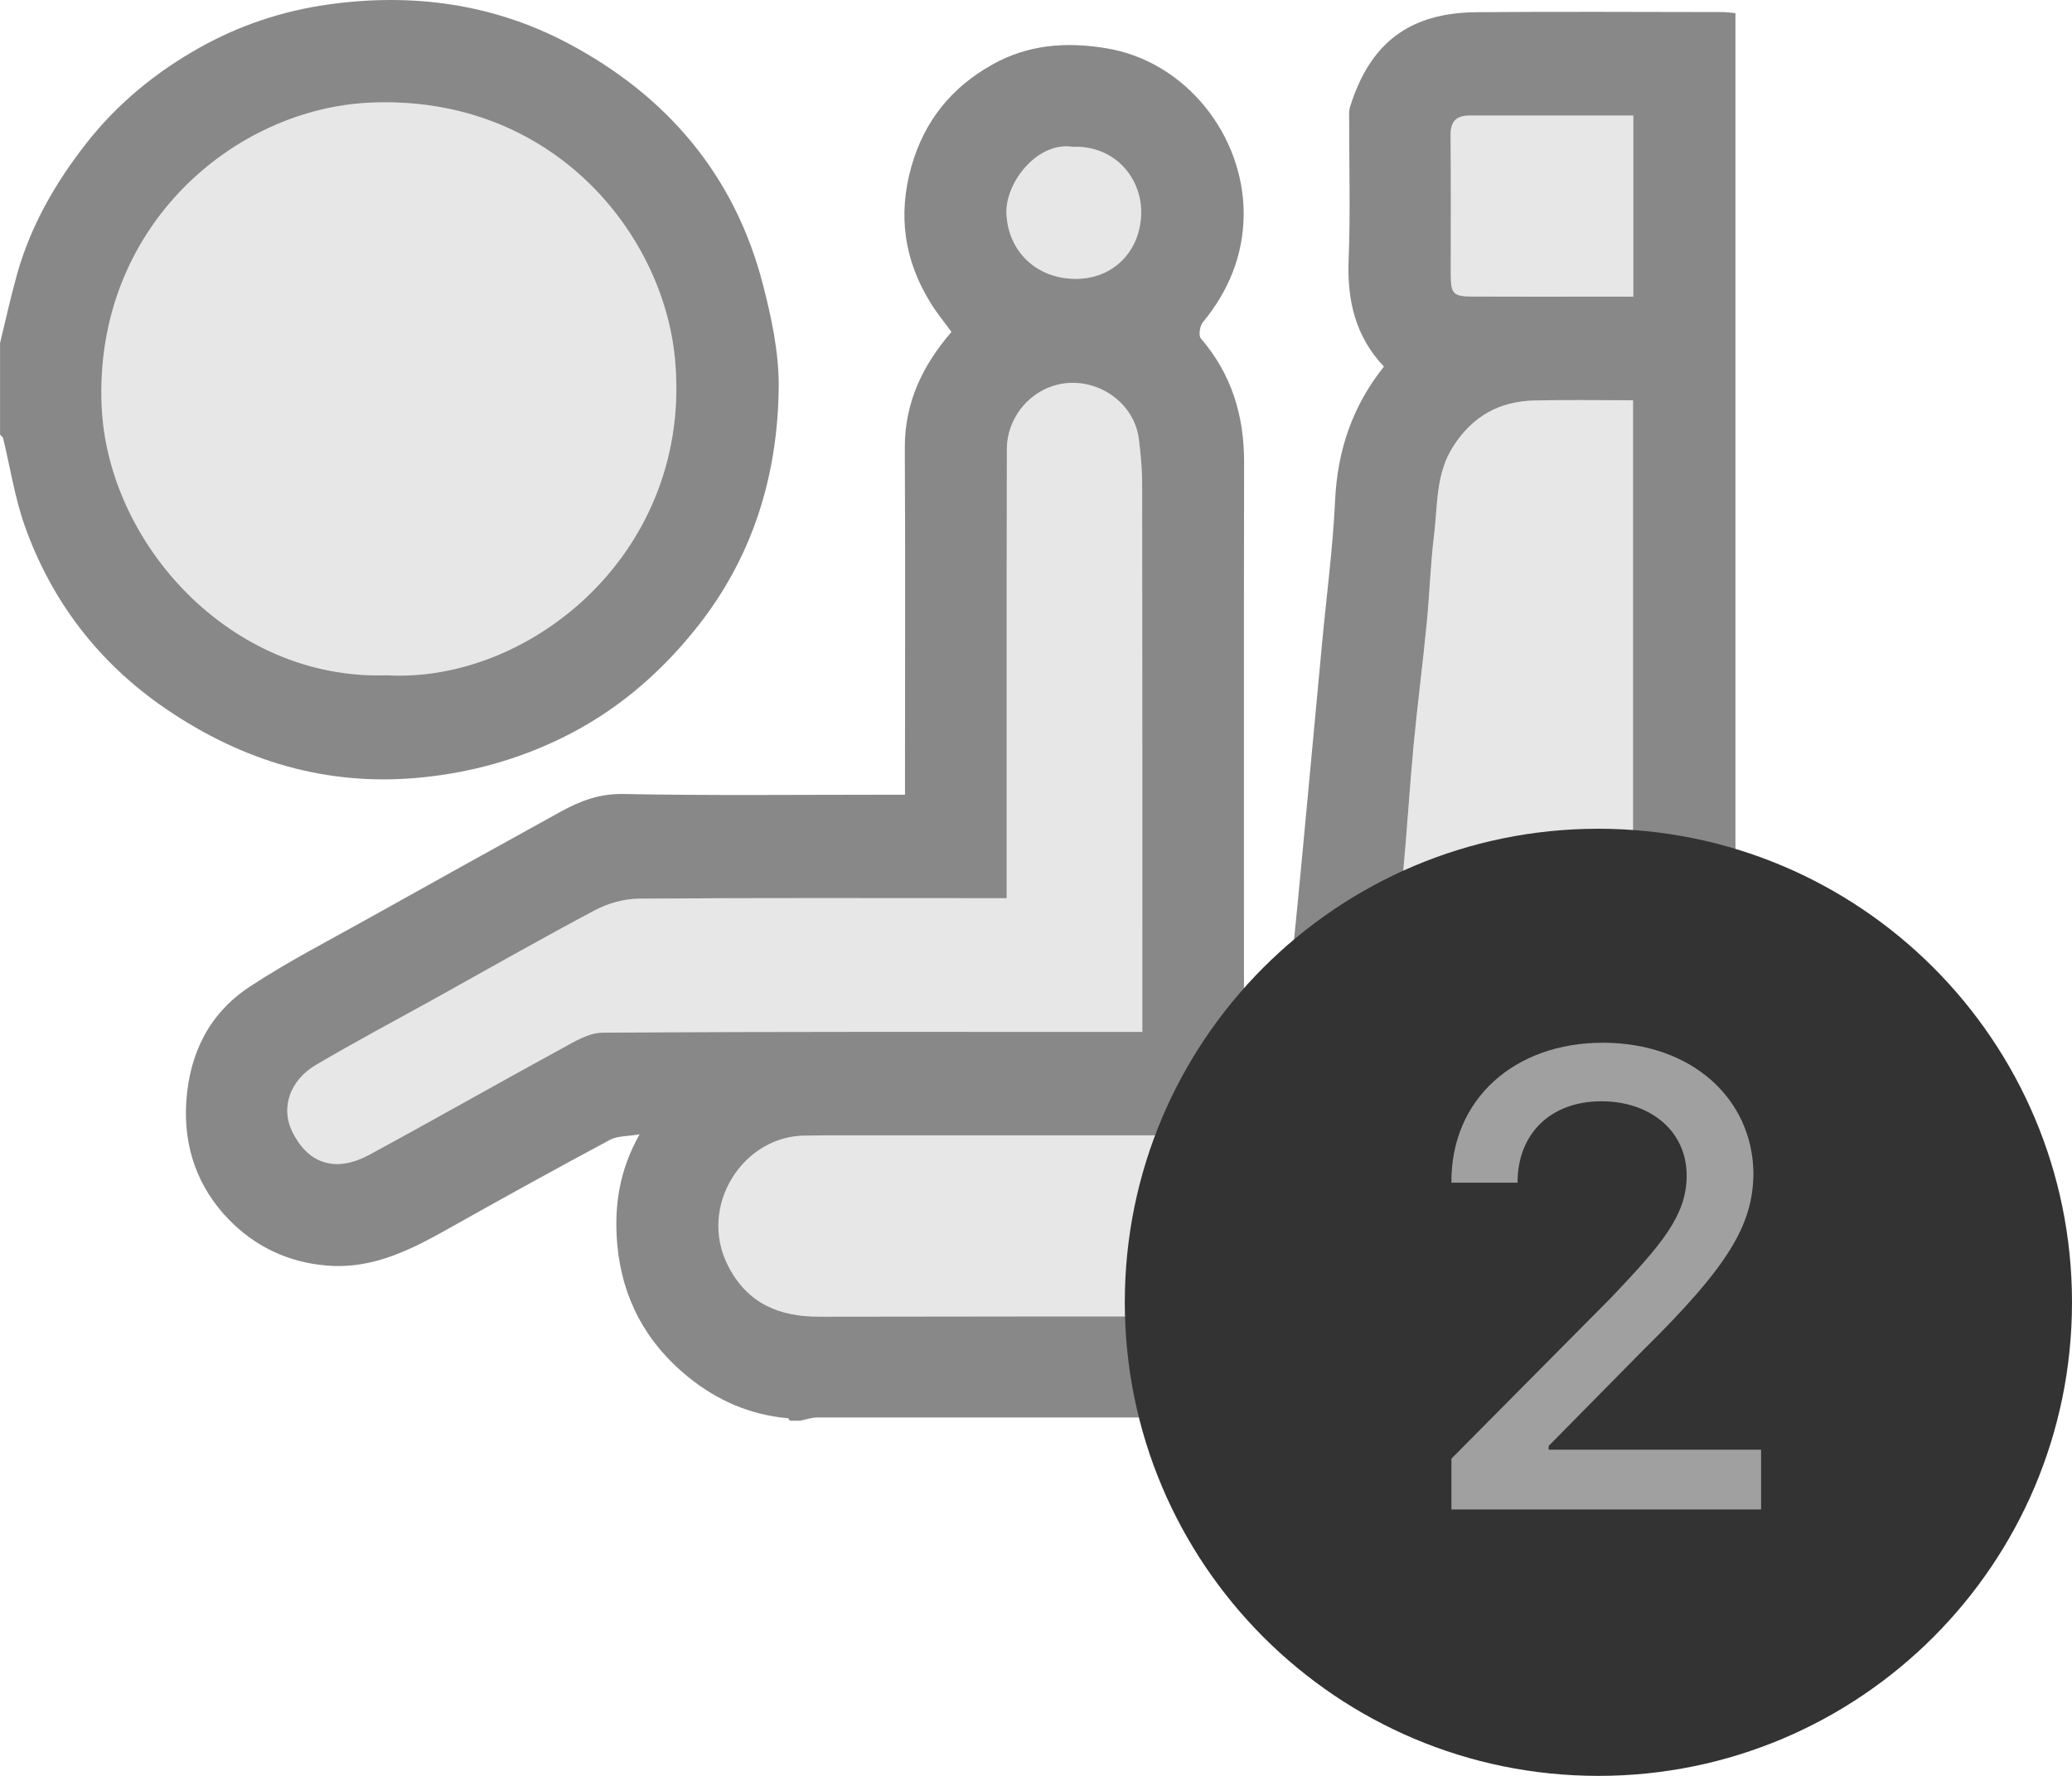
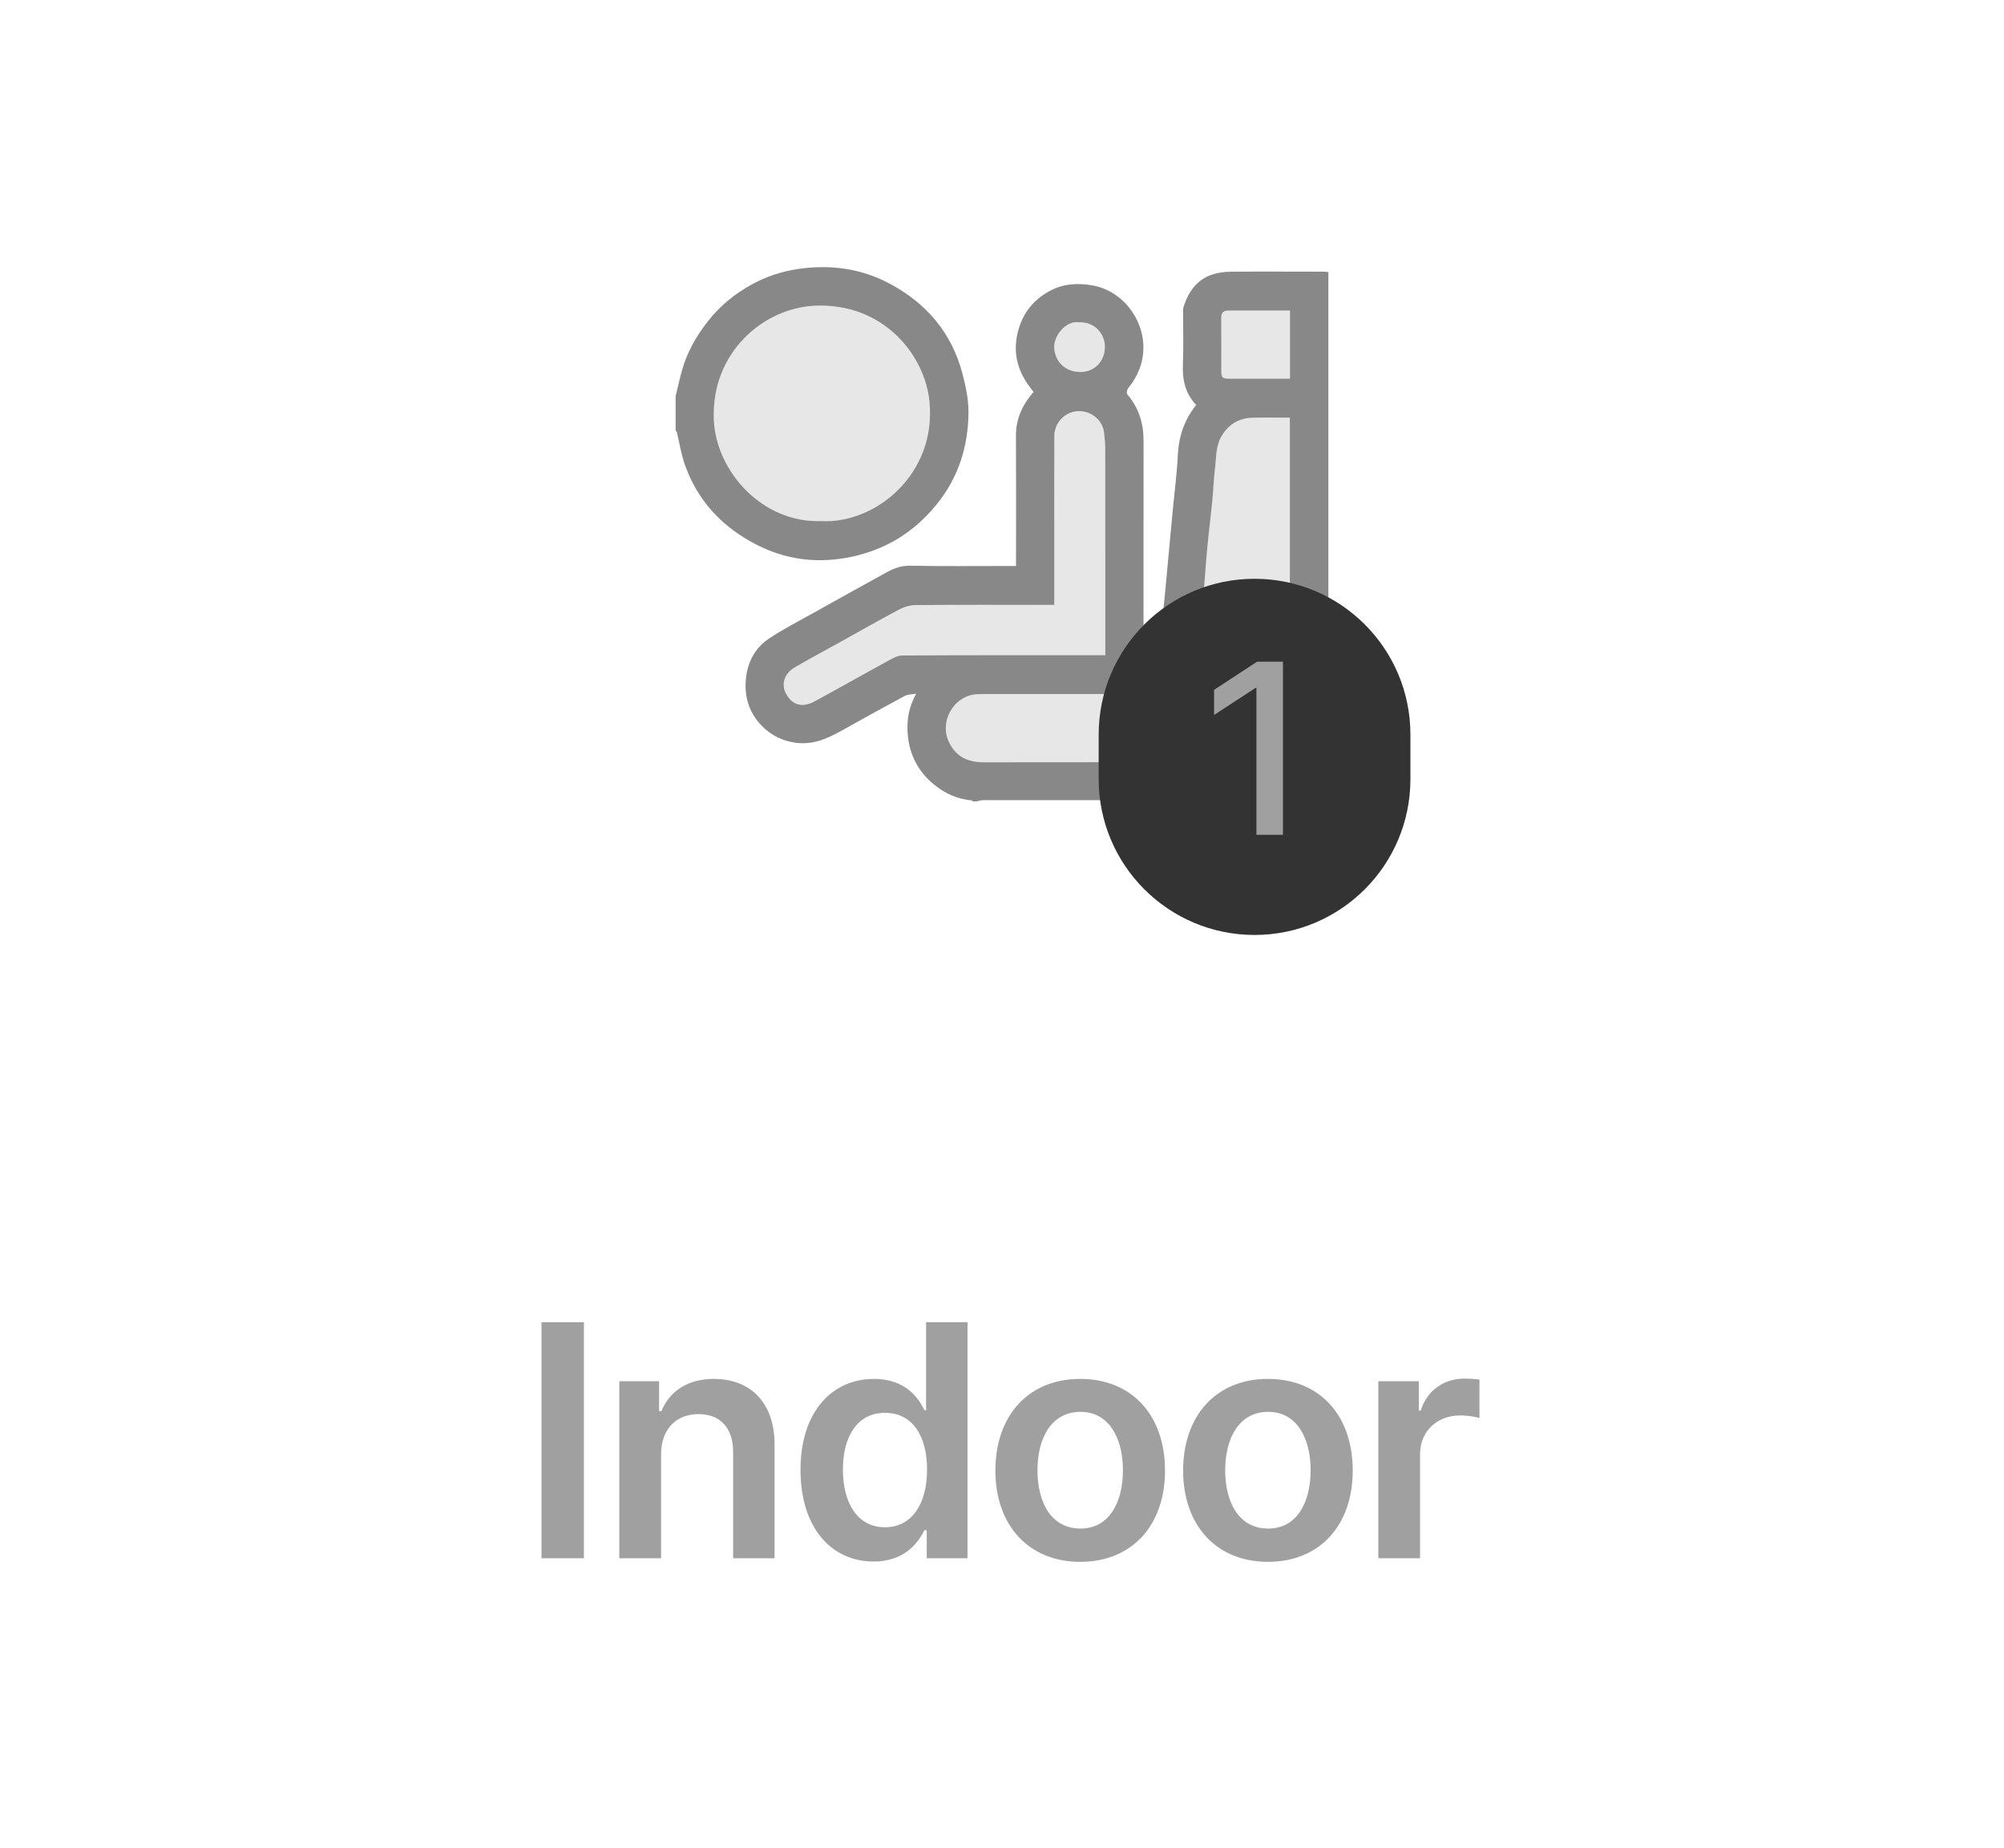
- <svg xmlns="http://www.w3.org/2000/svg" width="35" height="30" viewBox="0 0 35 30" fill="none">
-   <path d="M13.512 24H13.341C13.33 23.985 13.321 23.958 13.309 23.958C12.671 23.903 12.108 23.655 11.617 23.255C10.912 22.681 10.509 21.933 10.427 21.025C10.371 20.394 10.454 19.781 10.804 19.162C10.593 19.198 10.43 19.188 10.306 19.254C9.429 19.724 8.557 20.204 7.689 20.692C7.012 21.072 6.348 21.447 5.518 21.379C4.856 21.324 4.303 21.051 3.866 20.602C3.342 20.063 3.096 19.384 3.147 18.608C3.201 17.792 3.536 17.121 4.21 16.674C4.845 16.253 5.528 15.904 6.194 15.531C7.286 14.92 8.382 14.313 9.478 13.708C9.802 13.53 10.126 13.406 10.525 13.413C12.013 13.442 13.502 13.425 14.991 13.425H15.287C15.287 13.305 15.287 13.212 15.287 13.118C15.287 11.268 15.294 9.417 15.284 7.567C15.28 6.794 15.591 6.165 16.072 5.607C15.953 5.443 15.822 5.286 15.716 5.112C15.272 4.392 15.163 3.629 15.397 2.807C15.616 2.041 16.071 1.479 16.758 1.093C17.363 0.753 18.001 0.703 18.68 0.814C20.033 1.032 21.018 2.295 21.008 3.629C21.002 4.31 20.755 4.917 20.317 5.446C20.267 5.508 20.243 5.668 20.284 5.716C20.804 6.32 21.016 7.02 21.015 7.807C21.01 10.907 21.013 14.008 21.013 17.108V17.403H21.687C21.75 16.839 21.817 16.291 21.872 15.742C21.953 14.94 22.026 14.136 22.102 13.333C22.179 12.512 22.255 11.691 22.332 10.869C22.407 10.067 22.514 9.265 22.552 8.461C22.591 7.616 22.84 6.866 23.377 6.193C22.892 5.681 22.753 5.069 22.781 4.381C22.812 3.601 22.789 2.818 22.79 2.035C22.79 1.959 22.782 1.879 22.804 1.808C23.141 0.726 23.807 0.216 24.94 0.206C26.324 0.194 27.708 0.203 29.091 0.204C29.163 0.204 29.235 0.215 29.315 0.222V0.473C29.315 8.219 29.315 15.966 29.315 23.712C29.315 23.788 29.31 23.864 29.307 23.94C29.221 23.941 29.136 23.944 29.05 23.944C23.967 23.944 18.884 23.944 13.802 23.946C13.706 23.946 13.609 23.982 13.513 24.001L13.512 24ZM17.005 15.173H16.662C14.707 15.173 12.75 15.166 10.795 15.181C10.546 15.183 10.276 15.257 10.056 15.373C9.134 15.862 8.227 16.379 7.315 16.886C6.654 17.252 5.986 17.607 5.335 17.991C4.897 18.249 4.747 18.707 4.926 19.092C5.189 19.657 5.66 19.82 6.238 19.508C7.322 18.921 8.393 18.31 9.476 17.72C9.696 17.6 9.942 17.446 10.176 17.445C13.115 17.425 16.054 17.432 18.992 17.432H19.296C19.296 17.309 19.296 17.207 19.296 17.104C19.296 14.129 19.297 11.153 19.293 8.177C19.293 7.924 19.269 7.67 19.238 7.419C19.156 6.757 18.45 6.317 17.802 6.515C17.343 6.655 17.01 7.094 17.008 7.583C17.004 8.957 17.005 10.33 17.005 11.704C17.005 12.847 17.005 13.991 17.005 15.173V15.173ZM27.588 19.179H27.253C22.816 19.179 18.379 19.179 13.942 19.179C13.837 19.179 13.732 19.185 13.627 19.184C12.56 19.167 11.777 20.375 12.302 21.39C12.63 22.024 13.162 22.245 13.851 22.243C18.355 22.235 22.859 22.239 27.363 22.239H27.589V19.179L27.588 19.179ZM27.585 17.419V6.762C27.022 6.762 26.47 6.752 25.92 6.765C25.333 6.779 24.88 7.025 24.551 7.535C24.248 8.005 24.287 8.531 24.224 9.04C24.163 9.534 24.149 10.034 24.1 10.53C24.033 11.219 23.943 11.906 23.878 12.596C23.811 13.306 23.769 14.02 23.702 14.731C23.618 15.623 23.519 16.513 23.425 17.419H27.585H27.585ZM27.59 1.952C26.652 1.952 25.738 1.952 24.824 1.952C24.602 1.952 24.501 2.048 24.503 2.281C24.511 3.061 24.505 3.843 24.506 4.624C24.506 4.966 24.543 5.008 24.88 5.01C25.576 5.014 26.271 5.011 26.967 5.011C27.172 5.011 27.378 5.011 27.59 5.011V1.952H27.59ZM18.122 2.48C17.525 2.386 16.976 3.085 17.001 3.615C17.031 4.246 17.51 4.719 18.189 4.711C18.818 4.703 19.264 4.235 19.277 3.605C19.289 3.027 18.853 2.458 18.122 2.479V2.48Z" fill="#888888" />
-   <path d="M0 5.799C0.095 5.41 0.18 5.018 0.288 4.633C0.519 3.811 0.936 3.087 1.462 2.416C1.99 1.743 2.642 1.213 3.38 0.8C4.05 0.426 4.778 0.183 5.544 0.076C6.961 -0.123 8.328 0.061 9.592 0.73C11.258 1.612 12.407 2.952 12.886 4.801C13.032 5.365 13.158 5.955 13.154 6.532C13.14 8.046 12.709 9.437 11.74 10.638C11.118 11.41 10.378 12.034 9.488 12.468C8.744 12.831 7.959 13.049 7.128 13.133C5.531 13.294 4.1 12.86 2.8 11.973C1.676 11.206 0.87 10.162 0.415 8.875C0.248 8.4 0.172 7.892 0.052 7.401C0.047 7.379 0.018 7.363 0.001 7.344C0.001 6.829 0.001 6.314 0.001 5.798L0 5.799ZM6.532 11.408C8.973 11.544 11.717 9.303 11.4 6.047C11.194 3.928 9.316 1.596 6.251 1.734C3.949 1.838 1.59 3.835 1.717 6.856C1.815 9.172 3.887 11.493 6.532 11.408Z" fill="#888888" />
+ <svg xmlns="http://www.w3.org/2000/svg" width="90" height="83" viewBox="0 0 90 83" fill="none">
+   <path d="M43.855 36H43.683C43.673 35.985 43.663 35.958 43.652 35.958C43.013 35.903 42.451 35.655 41.96 35.255C41.254 34.681 40.852 33.932 40.77 33.025C40.713 32.394 40.797 31.781 41.147 31.162C40.936 31.198 40.773 31.188 40.649 31.254C39.772 31.724 38.9 32.205 38.032 32.692C37.355 33.072 36.691 33.447 35.861 33.379C35.199 33.324 34.646 33.051 34.209 32.602C33.684 32.063 33.439 31.384 33.49 30.608C33.543 29.792 33.879 29.121 34.553 28.674C35.188 28.253 35.871 27.904 36.537 27.531C37.629 26.92 38.724 26.313 39.821 25.708C40.145 25.53 40.469 25.406 40.868 25.413C42.356 25.442 43.845 25.425 45.333 25.425H45.63C45.63 25.305 45.63 25.212 45.63 25.118C45.63 23.267 45.637 21.417 45.627 19.567C45.623 18.794 45.934 18.165 46.415 17.607C46.296 17.443 46.165 17.286 46.059 17.112C45.615 16.392 45.506 15.629 45.74 14.807C45.959 14.041 46.414 13.479 47.101 13.093C47.706 12.753 48.344 12.703 49.023 12.814C50.376 13.032 51.361 14.295 51.35 15.629C51.345 16.31 51.098 16.917 50.66 17.446C50.61 17.508 50.586 17.668 50.627 17.716C51.147 18.32 51.359 19.02 51.358 19.807C51.353 22.907 51.356 26.008 51.356 29.108V29.403H52.03C52.093 28.839 52.16 28.291 52.215 27.742C52.296 26.94 52.369 26.137 52.444 25.333C52.522 24.512 52.597 23.691 52.674 22.869C52.75 22.067 52.857 21.265 52.895 20.461C52.934 19.616 53.183 18.866 53.72 18.193C53.234 17.681 53.096 17.069 53.124 16.381C53.155 15.601 53.132 14.818 53.133 14.035C53.133 13.959 53.125 13.879 53.147 13.808C53.484 12.726 54.15 12.216 55.283 12.206C56.667 12.194 58.05 12.203 59.434 12.204C59.506 12.204 59.578 12.215 59.658 12.222V12.473C59.658 20.219 59.658 27.965 59.658 35.712C59.658 35.788 59.653 35.864 59.65 35.94C59.564 35.941 59.478 35.944 59.392 35.944C54.31 35.944 49.227 35.944 44.145 35.946C44.048 35.946 43.952 35.982 43.855 36.001L43.855 36ZM47.348 27.173H47.005C45.049 27.173 43.093 27.166 41.137 27.181C40.889 27.183 40.619 27.257 40.398 27.373C39.477 27.862 38.569 28.379 37.657 28.886C36.996 29.252 36.329 29.607 35.678 29.991C35.24 30.249 35.09 30.707 35.269 31.092C35.532 31.657 36.003 31.82 36.581 31.508C37.665 30.921 38.736 30.31 39.818 29.72C40.039 29.6 40.284 29.446 40.519 29.445C43.457 29.425 46.396 29.432 49.335 29.432H49.638C49.638 29.309 49.638 29.207 49.638 29.104C49.638 26.128 49.639 23.153 49.636 20.177C49.636 19.924 49.612 19.67 49.581 19.419C49.498 18.757 48.793 18.317 48.145 18.515C47.685 18.655 47.353 19.094 47.351 19.583C47.346 20.957 47.348 22.33 47.348 23.703C47.348 24.847 47.348 25.991 47.348 27.173V27.173ZM57.931 31.179H57.596C53.159 31.179 48.722 31.179 44.285 31.179C44.18 31.179 44.075 31.185 43.97 31.184C42.903 31.167 42.12 32.376 42.645 33.39C42.973 34.024 43.505 34.245 44.193 34.243C48.697 34.235 53.202 34.239 57.706 34.239H57.932V31.179L57.931 31.179ZM57.928 29.419V18.762C57.364 18.762 56.813 18.752 56.263 18.765C55.675 18.779 55.223 19.025 54.894 19.535C54.591 20.005 54.63 20.531 54.567 21.04C54.506 21.534 54.492 22.034 54.443 22.53C54.375 23.219 54.286 23.906 54.221 24.596C54.154 25.306 54.112 26.02 54.045 26.731C53.961 27.623 53.862 28.513 53.768 29.419H57.928H57.928ZM57.932 13.952C56.994 13.952 56.08 13.952 55.166 13.952C54.945 13.952 54.843 14.048 54.846 14.28C54.853 15.061 54.848 15.843 54.849 16.624C54.849 16.966 54.886 17.009 55.223 17.01C55.919 17.014 56.614 17.011 57.31 17.011C57.515 17.011 57.721 17.011 57.933 17.011V13.952H57.932ZM48.465 14.48C47.868 14.386 47.319 15.085 47.344 15.615C47.374 16.246 47.852 16.719 48.532 16.711C49.161 16.703 49.606 16.235 49.62 15.605C49.632 15.027 49.196 14.458 48.465 14.479V14.48Z" fill="#888888" />
+   <path d="M30.342 17.799C30.437 17.41 30.522 17.018 30.63 16.633C30.86 15.81 31.277 15.086 31.804 14.416C32.332 13.743 32.984 13.213 33.722 12.8C34.392 12.426 35.12 12.183 35.885 12.076C37.303 11.877 38.67 12.061 39.933 12.73C41.599 13.612 42.749 14.952 43.228 16.801C43.374 17.365 43.5 17.955 43.495 18.532C43.482 20.046 43.05 21.437 42.082 22.638C41.459 23.41 40.72 24.035 39.83 24.468C39.086 24.831 38.301 25.049 37.469 25.133C35.873 25.294 34.441 24.86 33.142 23.973C32.018 23.206 31.212 22.162 30.757 20.875C30.59 20.399 30.514 19.892 30.394 19.401C30.389 19.379 30.36 19.363 30.342 19.344C30.342 18.829 30.342 18.314 30.342 17.798L30.342 17.799ZM36.873 23.408C39.314 23.544 42.059 21.303 41.742 18.047C41.536 15.928 39.658 13.596 36.593 13.734C34.291 13.838 31.931 15.835 32.059 18.856C32.156 21.172 34.229 23.494 36.873 23.408Z" fill="#888888" />
  <g opacity="0.2">
-     <path d="M17.006 15.172C17.006 13.991 17.006 12.847 17.006 11.703C17.006 10.329 17.005 8.956 17.009 7.583C17.011 7.093 17.343 6.654 17.803 6.514C18.451 6.316 19.156 6.756 19.239 7.418C19.27 7.669 19.294 7.923 19.294 8.176C19.299 11.152 19.297 14.128 19.297 17.104C19.297 17.206 19.297 17.308 19.297 17.432H18.993C16.055 17.432 13.116 17.425 10.177 17.444C9.943 17.445 9.697 17.599 9.477 17.719C8.394 18.309 7.323 18.921 6.239 19.507C5.661 19.82 5.19 19.657 4.927 19.091C4.748 18.706 4.898 18.249 5.336 17.99C5.987 17.606 6.655 17.252 7.316 16.885C8.228 16.378 9.135 15.861 10.057 15.373C10.277 15.256 10.547 15.182 10.796 15.181C12.752 15.165 14.708 15.172 16.663 15.172H17.006V15.172Z" fill="#888888" />
-     <path d="M27.589 19.179V22.239H27.363C22.859 22.239 18.355 22.235 13.851 22.243C13.163 22.244 12.63 22.024 12.302 21.391C11.777 20.375 12.56 19.168 13.627 19.184C13.732 19.186 13.837 19.18 13.942 19.18C18.379 19.18 22.816 19.18 27.253 19.18H27.588L27.589 19.179Z" fill="#888888" />
-     <path d="M27.586 17.418H23.426C23.52 16.512 23.619 15.622 23.703 14.73C23.77 14.019 23.812 13.306 23.879 12.595C23.944 11.905 24.033 11.218 24.101 10.529C24.15 10.033 24.164 9.534 24.225 9.04C24.288 8.53 24.249 8.005 24.552 7.534C24.881 7.024 25.333 6.778 25.921 6.764C26.471 6.752 27.022 6.761 27.586 6.761V17.418H27.586Z" fill="#888888" />
-     <path d="M27.591 1.952V5.011C27.379 5.011 27.173 5.011 26.968 5.011C26.272 5.011 25.577 5.014 24.881 5.01C24.544 5.008 24.507 4.966 24.507 4.624C24.506 3.842 24.511 3.062 24.504 2.28C24.502 2.048 24.603 1.952 24.825 1.952C25.738 1.953 26.652 1.952 27.59 1.952H27.591Z" fill="#888888" />
-     <path d="M18.124 2.479C18.855 2.457 19.29 3.027 19.278 3.605C19.264 4.234 18.82 4.703 18.191 4.711C17.511 4.719 17.033 4.246 17.003 3.615C16.977 3.085 17.527 2.385 18.124 2.48V2.479Z" fill="#888888" />
-     <path d="M6.532 11.408C3.888 11.493 1.815 9.172 1.718 6.856C1.59 3.836 3.949 1.837 6.252 1.734C9.317 1.596 11.195 3.927 11.401 6.047C11.718 9.303 8.973 11.544 6.532 11.408Z" fill="#888888" />
+     <path d="M47.347 27.172C47.347 25.991 47.347 24.847 47.347 23.703C47.347 22.329 47.346 20.956 47.35 19.582C47.352 19.093 47.684 18.654 48.144 18.514C48.791 18.316 49.497 18.756 49.58 19.418C49.611 19.669 49.635 19.923 49.635 20.176C49.639 23.152 49.638 26.128 49.638 29.104C49.638 29.206 49.638 29.308 49.638 29.432H49.334C46.396 29.432 43.457 29.425 40.518 29.444C40.283 29.445 40.038 29.599 39.818 29.719C38.735 30.309 37.664 30.921 36.58 31.507C36.002 31.82 35.531 31.657 35.268 31.091C35.089 30.706 35.239 30.249 35.677 29.99C36.328 29.606 36.996 29.252 37.657 28.885C38.569 28.378 39.476 27.861 40.398 27.373C40.618 27.256 40.888 27.182 41.137 27.18C43.092 27.165 45.049 27.172 47.004 27.172H47.347V27.172Z" fill="#888888" />
+     <path d="M57.931 31.179V34.239H57.705C53.201 34.239 48.697 34.235 44.193 34.243C43.505 34.245 42.972 34.024 42.644 33.391C42.119 32.375 42.902 31.168 43.969 31.184C44.074 31.186 44.179 31.18 44.284 31.18C48.721 31.18 53.158 31.18 57.595 31.18H57.93L57.931 31.179Z" fill="#888888" />
+     <path d="M57.927 29.418H53.767C53.861 28.512 53.959 27.622 54.044 26.73C54.111 26.019 54.153 25.306 54.22 24.595C54.285 23.905 54.374 23.218 54.442 22.529C54.491 22.033 54.505 21.534 54.566 21.04C54.628 20.53 54.59 20.005 54.893 19.534C55.221 19.024 55.674 18.778 56.262 18.764C56.812 18.752 57.363 18.761 57.926 18.761V29.418H57.927Z" fill="#888888" />
+     <path d="M57.932 13.952V17.011C57.72 17.011 57.514 17.011 57.309 17.011C56.613 17.011 55.918 17.014 55.222 17.01C54.885 17.008 54.848 16.966 54.848 16.624C54.847 15.842 54.852 15.062 54.845 14.28C54.843 14.048 54.944 13.952 55.166 13.952C56.079 13.953 56.993 13.952 57.931 13.952H57.932Z" fill="#888888" />
+     <path d="M48.465 14.479C49.196 14.457 49.631 15.027 49.619 15.604C49.605 16.235 49.16 16.703 48.532 16.711C47.852 16.719 47.373 16.246 47.344 15.615C47.318 15.085 47.867 14.385 48.465 14.479V14.479Z" fill="#888888" />
+     <path d="M36.873 23.408C34.229 23.493 32.156 21.172 32.059 18.856C31.931 15.836 34.29 13.837 36.593 13.734C39.658 13.596 41.536 15.927 41.742 18.047C42.059 21.303 39.314 23.544 36.873 23.408Z" fill="#888888" />
  </g>
-   <rect x="19" y="14" width="16" height="16" rx="8" fill="#333333" />
-   <path d="M24.517 25.5V24.641L27.213 21.923C28.061 21.031 28.491 20.537 28.491 19.86C28.491 19.098 27.868 18.604 27.052 18.604C26.192 18.604 25.634 19.151 25.634 19.979H24.517C24.506 18.561 25.591 17.615 27.073 17.615C28.577 17.615 29.608 18.561 29.619 19.828C29.608 20.698 29.2 21.386 27.739 22.825L26.16 24.426V24.49H29.748V25.5H24.517Z" fill="#A0A0A0" />
+   <rect x="49.342" y="26" width="14" height="16" rx="7" fill="#333333" />
+   <path d="M57.618 29.723V37.5H56.426V30.904H56.383L54.524 32.118V30.99L56.458 29.723H57.618Z" fill="#A0A0A0" />
+   <path d="M26.224 59.395V70H24.319V59.395H26.224ZM29.688 65.342V70H27.813V62.046H29.6V63.394H29.703C30.069 62.5 30.875 61.943 32.061 61.943C33.717 61.943 34.801 63.027 34.786 64.932V70H32.926V65.225C32.926 64.155 32.354 63.525 31.373 63.525C30.377 63.525 29.688 64.185 29.688 65.342ZM39.232 70.147C37.357 70.147 35.951 68.652 35.951 66.03C35.951 63.379 37.401 61.943 39.247 61.943C40.653 61.943 41.239 62.778 41.517 63.35H41.59V59.395H43.451V70H41.62V68.74H41.517C41.224 69.326 40.609 70.147 39.232 70.147ZM39.745 68.608C40.946 68.608 41.634 67.568 41.634 66.016C41.634 64.478 40.961 63.467 39.745 63.467C38.5 63.467 37.855 64.536 37.855 66.016C37.855 67.524 38.514 68.608 39.745 68.608ZM48.512 70.161C46.198 70.161 44.703 68.52 44.703 66.06C44.703 63.584 46.198 61.943 48.512 61.943C50.841 61.943 52.321 63.584 52.321 66.06C52.321 68.52 50.841 70.161 48.512 70.161ZM48.527 68.667C49.801 68.667 50.431 67.51 50.431 66.045C50.431 64.595 49.801 63.423 48.527 63.423C47.223 63.423 46.593 64.595 46.593 66.045C46.593 67.51 47.223 68.667 48.527 68.667ZM56.943 70.161C54.628 70.161 53.134 68.52 53.134 66.06C53.134 63.584 54.628 61.943 56.943 61.943C59.272 61.943 60.751 63.584 60.751 66.06C60.751 68.52 59.272 70.161 56.943 70.161ZM56.957 68.667C58.232 68.667 58.861 67.51 58.861 66.045C58.861 64.595 58.232 63.423 56.957 63.423C55.654 63.423 55.024 64.595 55.024 66.045C55.024 67.51 55.654 68.667 56.957 68.667ZM61.901 70V62.046H63.718V63.364H63.806C64.084 62.456 64.86 61.929 65.769 61.929C65.974 61.929 66.267 61.943 66.442 61.973V63.701C66.281 63.643 65.886 63.584 65.578 63.584C64.538 63.584 63.776 64.302 63.776 65.312V70H61.901Z" fill="#A0A0A0" />
</svg>
